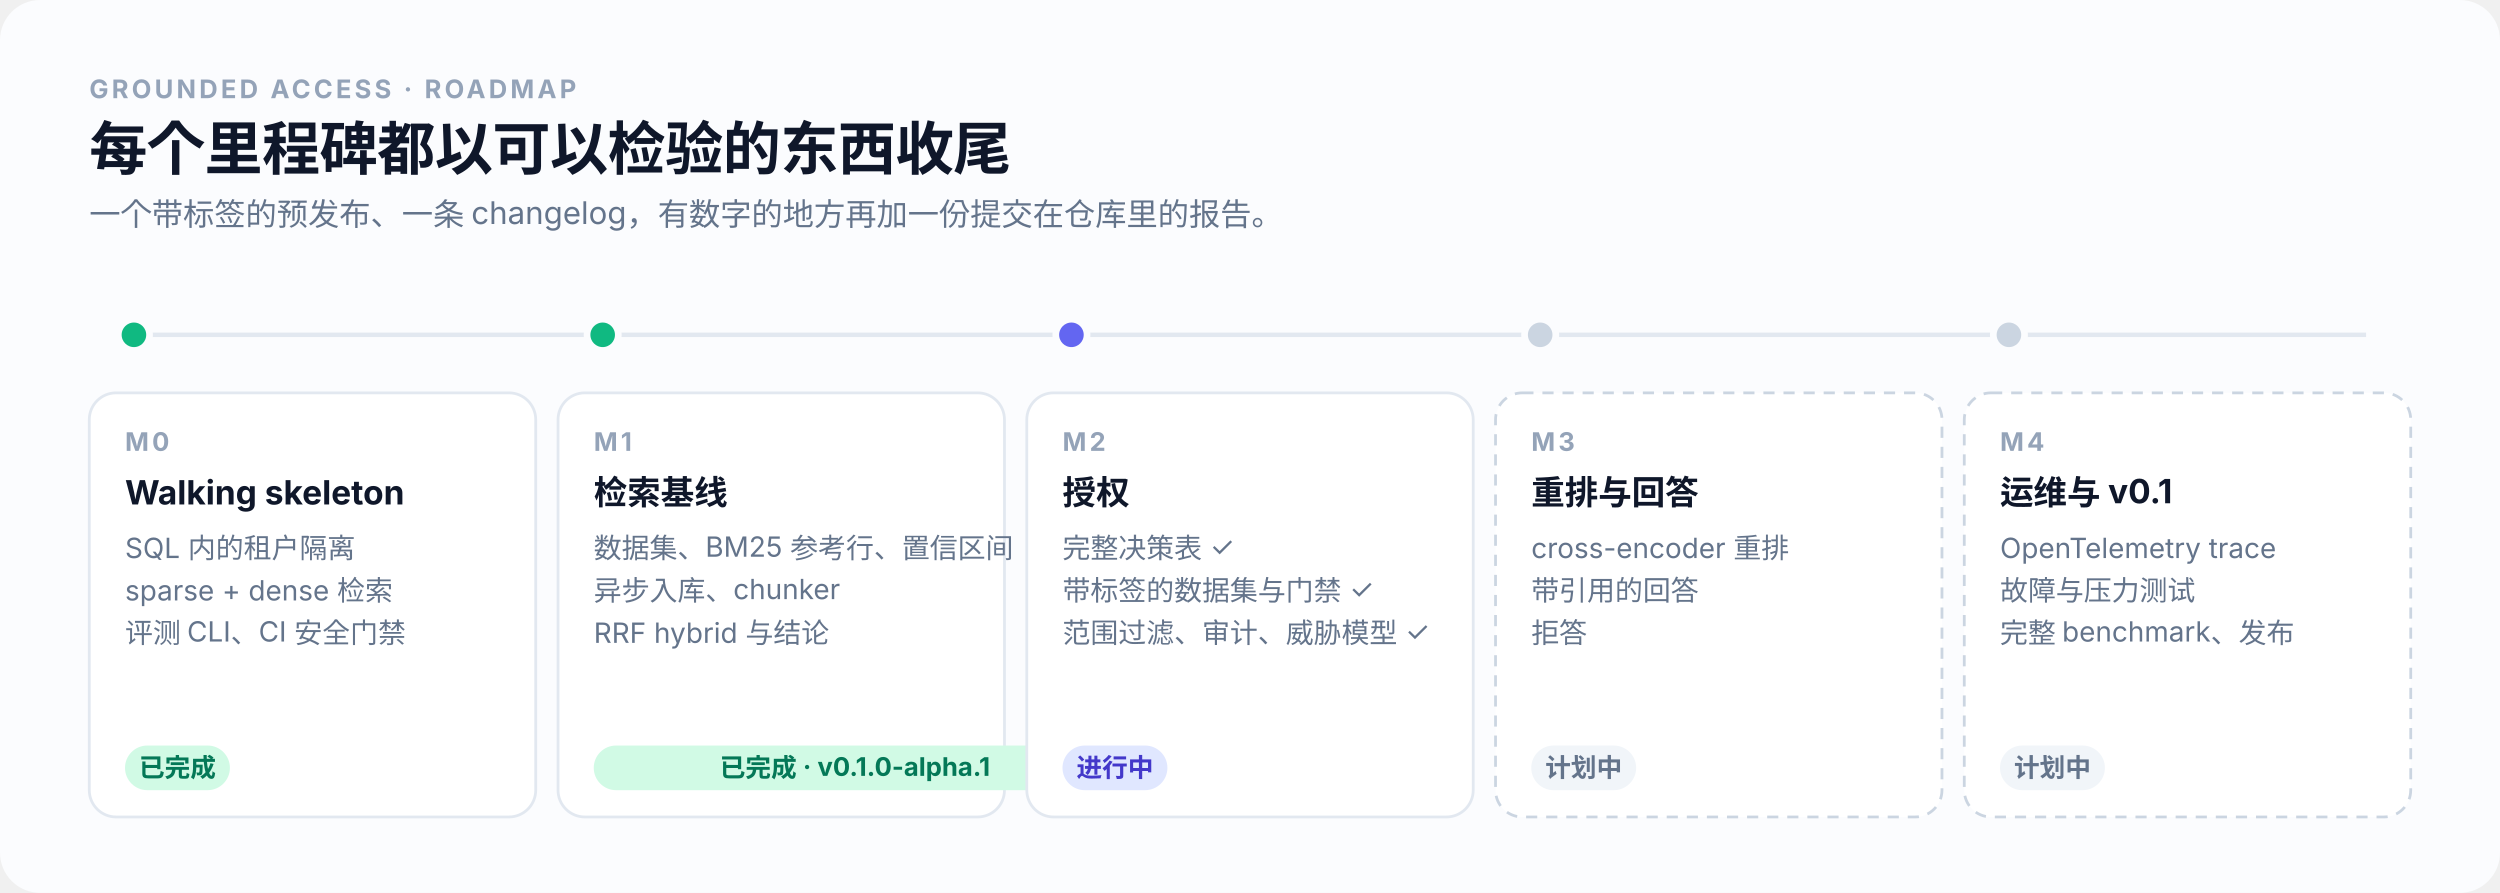
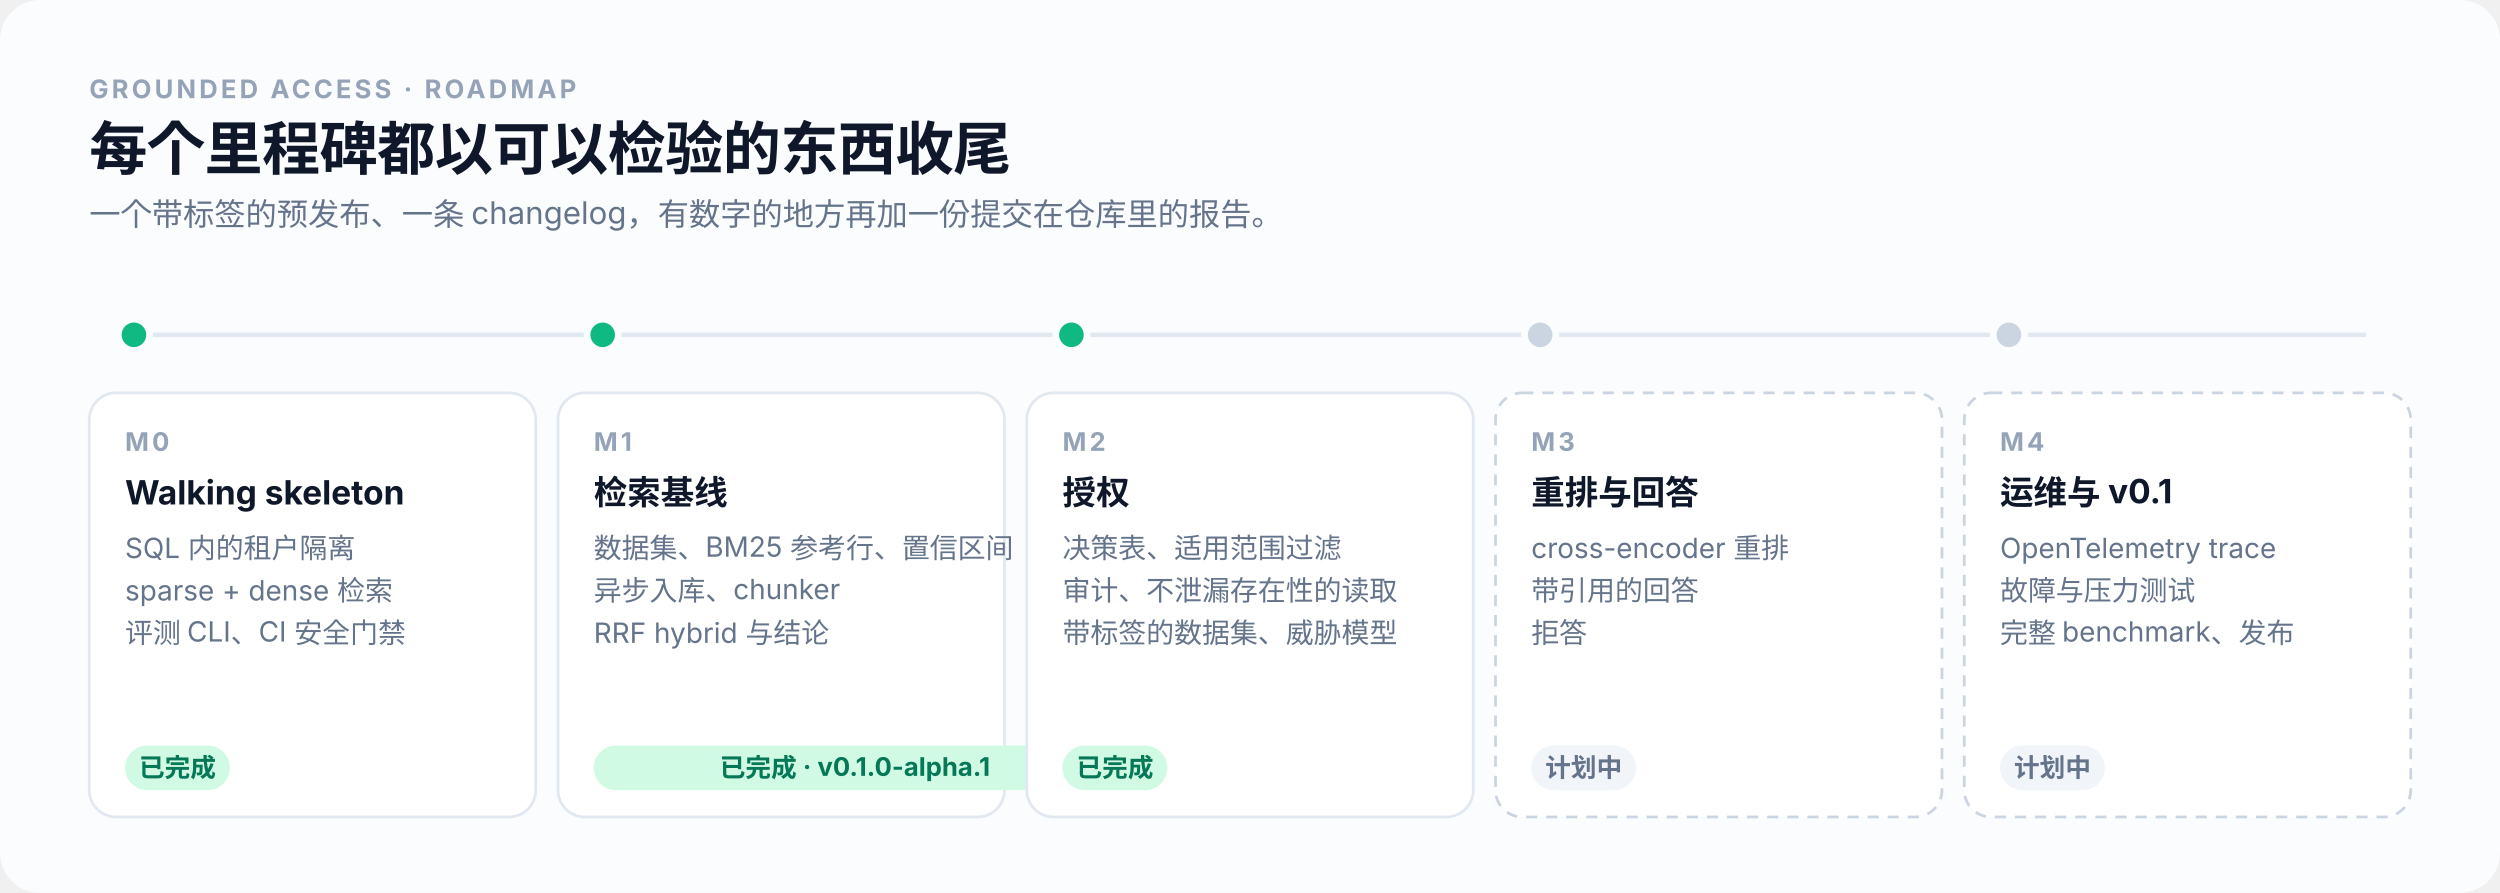
<svg xmlns="http://www.w3.org/2000/svg" viewBox="0 0 1120 400" width="1120" height="400" role="img" aria-labelledby="ttl dsc" style="max-width:100%;height:auto">
  <defs>
    <marker id="ar" viewBox="0 0 10 10" refX="9" refY="5" markerWidth="7" markerHeight="7" orient="auto-start-reverse">
      <path class="mk" d="M0 0 L10 5 L0 10 z" />
    </marker>
    <marker id="ar-v" viewBox="0 0 10 10" refX="9" refY="5" markerWidth="7" markerHeight="7" orient="auto-start-reverse">
      <path class="mk-v" d="M0 0 L10 5 L0 10 z" />
    </marker>
  </defs>
  <style>
    text{font-family:-apple-system,BlinkMacSystemFont,"Segoe UI","PingFang SC","Hiragino Sans GB","Microsoft YaHei",Inter,Roboto,sans-serif;}
    .bg{fill:#FBFCFE}
    .kicker{font-size:11.5px;font-weight:700;fill:#94A3B8;letter-spacing:1.4px}
    .title{font-size:26px;font-weight:700;fill:#0F172A;letter-spacing:-.2px}
    .sub{font-size:14px;fill:#64748B}
    .lbl{font-size:15px;font-weight:650;fill:#0F172A}
    .lbl-sm{font-size:13.5px;font-weight:650;fill:#0F172A}
    .txt{font-size:12.5px;fill:#64748B}
    .txt-d{font-size:12.5px;fill:#334155}
    .foot{font-size:12.5px;fill:#64748B}
    .mono{font-family:ui-monospace,SFMono-Regular,Menlo,Consolas,monospace;font-size:12px;font-weight:500;fill:#334155}
    .code{font-family:ui-monospace,SFMono-Regular,Menlo,Consolas,monospace;font-size:12.5px;fill:#E2E8F0}
    .codek{font-family:ui-monospace,SFMono-Regular,Menlo,Consolas,monospace;font-size:12.5px;fill:#7DD3FC}
    .num{font-size:13px;font-weight:650;fill:#0F172A}
    .big{font-size:30px;font-weight:700;fill:#0F172A}
    .bigok{font-size:30px;font-weight:700;fill:#059669}
    .card{fill:#FFFFFF;stroke:#E2E8F0;stroke-width:1.25}
    .dash{fill:#FFFFFF;stroke:#CBD5E1;stroke-width:1.25;stroke-dasharray:5 4}
    .group{fill:#F1F5F9;fill-opacity:.55;stroke:#E2E8F0;stroke-width:1.25}
    .blue{fill:#EFF6FF;stroke:#BFDBFE;stroke-width:1.25}
    .teal{fill:#F0FDFA;stroke:#99F6E4;stroke-width:1.25}
    .violet{fill:#F5F3FF;stroke:#DDD6FE;stroke-width:1.25}
    .amber{fill:#FFFBEB;stroke:#FDE68A;stroke-width:1.25}
    .rose{fill:#FFF1F2;stroke:#FECDD3;stroke-width:1.25}
    .green{fill:#ECFDF5;stroke:#A7F3D0;stroke-width:1.25}
    .dark{fill:#0F172A}
    .ln{stroke:#94A3B8;stroke-width:1.5;fill:none}
    .ln-v{stroke:#6366F1;stroke-width:1.75;fill:none}
    .mk{fill:#94A3B8}.mk-v{fill:#6366F1}
    .bar-s{fill:#38BDF8}.bar-d{fill:#6366F1}.bar-h{fill:#A78BFA}.bar-r{fill:#CBD5E1}
    .axis{stroke:#E2E8F0;stroke-width:1}
    .whisk{stroke:#0F172A;stroke-width:1.5}
    .pill-ok{fill:#D1FAE5}.pill-ok-t{font-size:11.5px;font-weight:700;fill:#047857}
    .pill-now{fill:#E0E7FF}.pill-now-t{font-size:11.5px;font-weight:700;fill:#4338CA}
    .pill-next{fill:#F1F5F9}.pill-next-t{font-size:11.5px;font-weight:700;fill:#64748B}
  </style>
  <rect class="bg" width="1120" height="400" rx="18" />
  <text class="kicker" x="40" y="44">GROUNDED ACCESS · ROADMAP</text>
  <text class="title" x="40" y="76">每个里程碑都以可以检验的东西收尾</text>
  <text class="sub" x="40" y="101">一个带标签的预发布、一条 changelog，有数字的地方再加一份提交在仓库里的报告。</text>
  <line class="axis" x1="60" y1="150" x2="1060" y2="150" style="stroke-width:2" />
  <circle cx="60" cy="150" r="7" fill="#10B981" stroke="#FBFCFE" stroke-width="3" />
  <rect class="card" x="40" y="176" width="200" height="190" rx="12" />
  <text class="kicker" x="56" y="202">M0</text>
  <text class="lbl" x="56" y="226">Walking skeleton</text>
  <text class="txt" x="56" y="250">SQL 内的租户隔离</text>
  <text class="txt" x="56" y="269">sparse + dense 检索</text>
  <text class="txt" x="56" y="288">评测 CLI、CI 安全门禁</text>
  <rect class="pill-ok" x="56" y="334" width="47" height="20" rx="10" />
  <text class="pill-ok-t" x="79.5" y="348" text-anchor="middle">已完成</text>
  <circle cx="270" cy="150" r="7" fill="#10B981" stroke="#FBFCFE" stroke-width="3" />
  <rect class="card" x="250" y="176" width="200" height="190" rx="12" />
  <text class="kicker" x="266" y="202">M1</text>
  <text class="lbl" x="266" y="226">检索基线</text>
  <text class="txt" x="266" y="250">数据集、BM25 参考行、置信区间</text>
  <text class="txt" x="266" y="269">异步入库、chunker</text>
  <text class="txt" x="266" y="288">RRF hybrid 与结论</text>
  <rect class="pill-ok" x="266" y="334" width="234" height="20" rx="10" />
  <text class="pill-ok-t" x="383.0" y="348" text-anchor="middle">已完成 · v0.1.0-alpha.1</text>
-   <circle cx="480" cy="150" r="7" fill="#6366F1" stroke="#FBFCFE" stroke-width="3" />
+   <circle cx="480" cy="150" r="7" fill="#10B981" stroke="#FBFCFE" stroke-width="3" />
  <rect class="card" x="460" y="176" width="200" height="190" rx="12" />
  <text class="kicker" x="476" y="202">M2</text>
  <text class="lbl" x="476" y="226">授权</text>
-   <text class="txt" x="476" y="250">完整决策表 ✓</text>
-   <text class="txt" x="476" y="269">带标签的数据集与门禁 ✓</text>
-   <text class="txt" x="476" y="288">范围过滤、审计、威胁模型 ✓</text>
-   <rect class="pill-now" x="476" y="334" width="47" height="20" rx="10" />
-   <text class="pill-now-t" x="499.5" y="348" text-anchor="middle">进行中</text>
+   <text class="txt" x="476" y="250">决策表、适用范围过滤</text>
+   <text class="txt" x="476" y="269">审计、不泄漏存在性的读取</text>
+   <text class="txt" x="476" y="288">带标签的数据集、威胁模型</text>
+   <rect class="pill-ok" x="476" y="334" width="47" height="20" rx="10" />
+   <text class="pill-ok-t" x="499.5" y="348" text-anchor="middle">已完成</text>
  <circle cx="690" cy="150" r="7" fill="#CBD5E1" stroke="#FBFCFE" stroke-width="3" />
  <rect class="dash" x="670" y="176" width="200" height="190" rx="12" />
  <text class="kicker" x="686" y="202">M3</text>
  <text class="lbl" x="686" y="226">重排与回答</text>
  <text class="txt" x="686" y="250">cross-encoder 重排</text>
  <text class="txt" x="686" y="269">带引用的回答</text>
  <text class="txt" x="686" y="288">拒答</text>
  <rect class="pill-next" x="686" y="334" width="47" height="20" rx="10" />
  <text class="pill-next-t" x="709.5" y="348" text-anchor="middle">计划中</text>
  <circle cx="900" cy="150" r="7" fill="#CBD5E1" stroke="#FBFCFE" stroke-width="3" />
  <rect class="dash" x="880" y="176" width="200" height="190" rx="12" />
  <text class="kicker" x="896" y="202">M4</text>
  <text class="lbl" x="896" y="226">运维与 v0.1</text>
  <text class="txt" x="896" y="250">OpenTelemetry trace</text>
  <text class="txt" x="896" y="269">故障与压力测试</text>
  <text class="txt" x="896" y="288">完整 benchmark、发布</text>
  <rect class="pill-next" x="896" y="334" width="47" height="20" rx="10" />
  <text class="pill-next-t" x="919.5" y="348" text-anchor="middle">计划中</text>
</svg>
